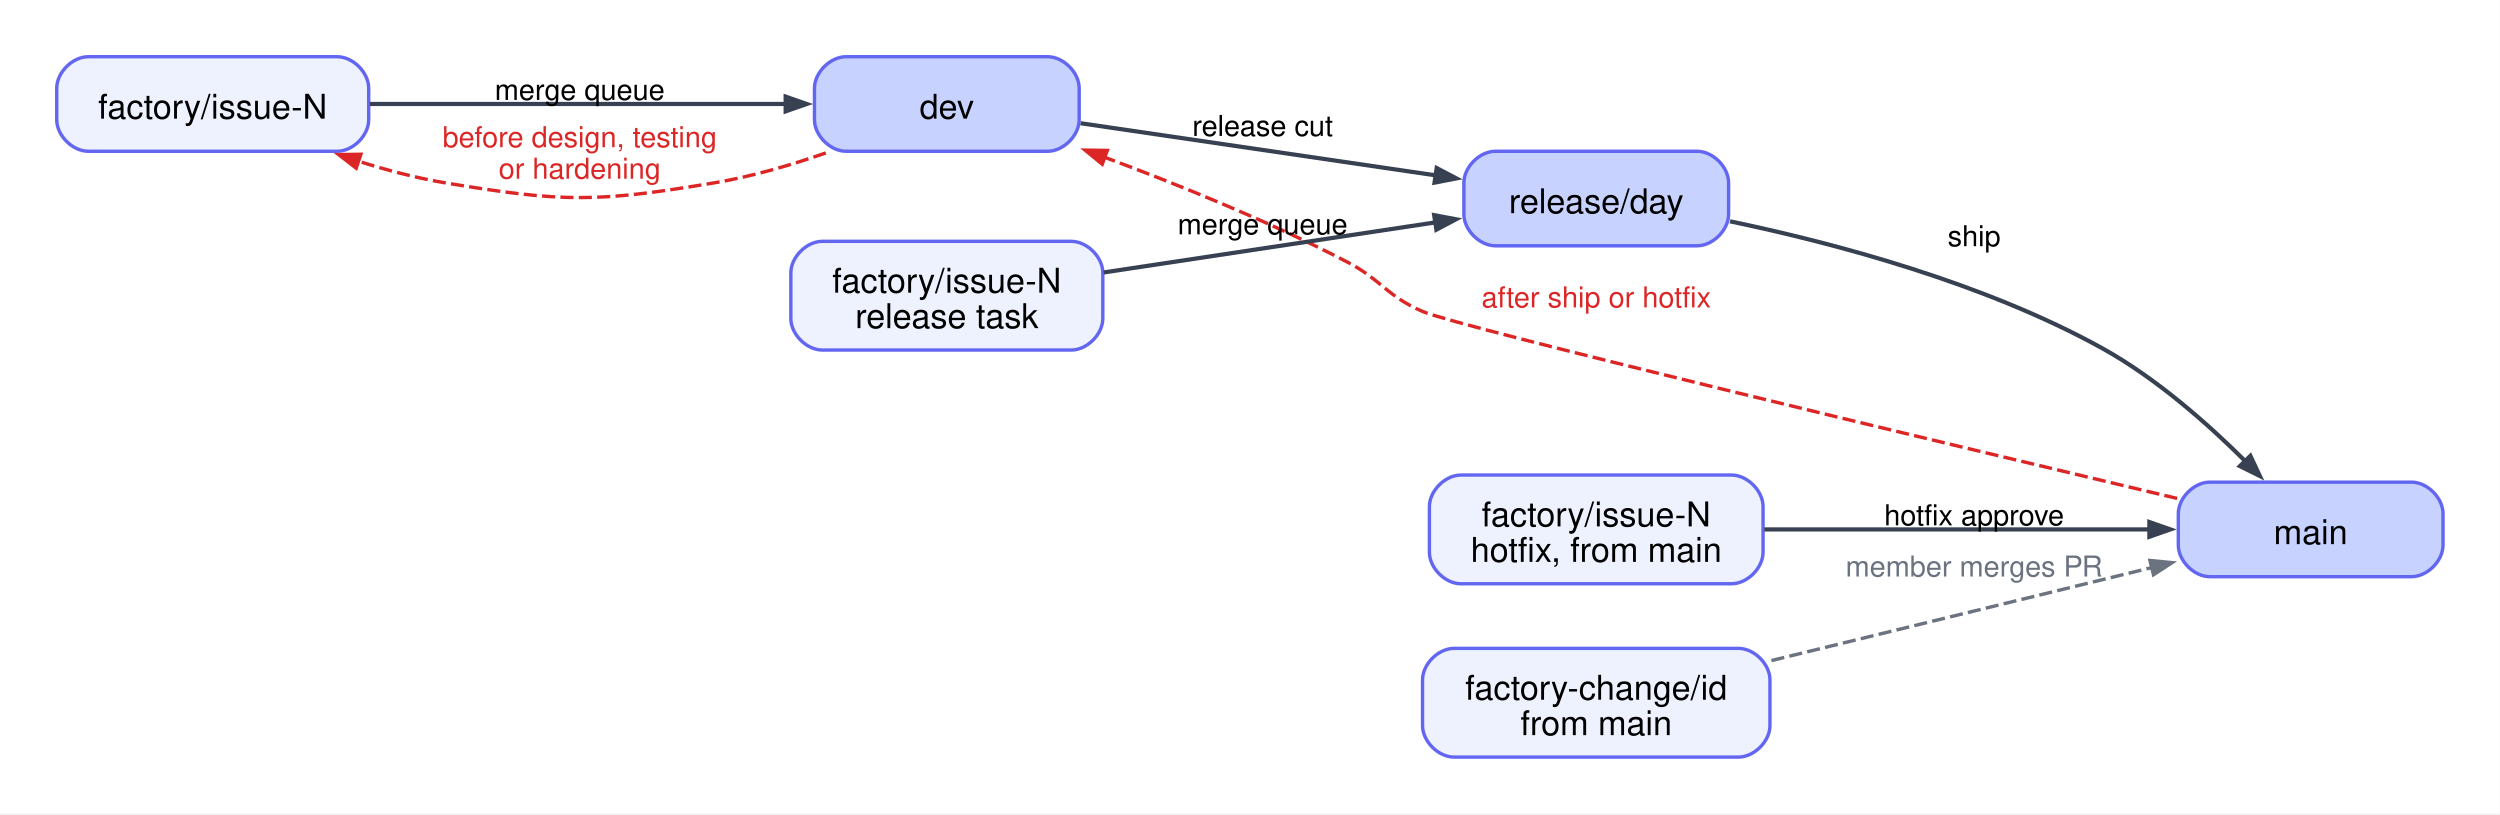
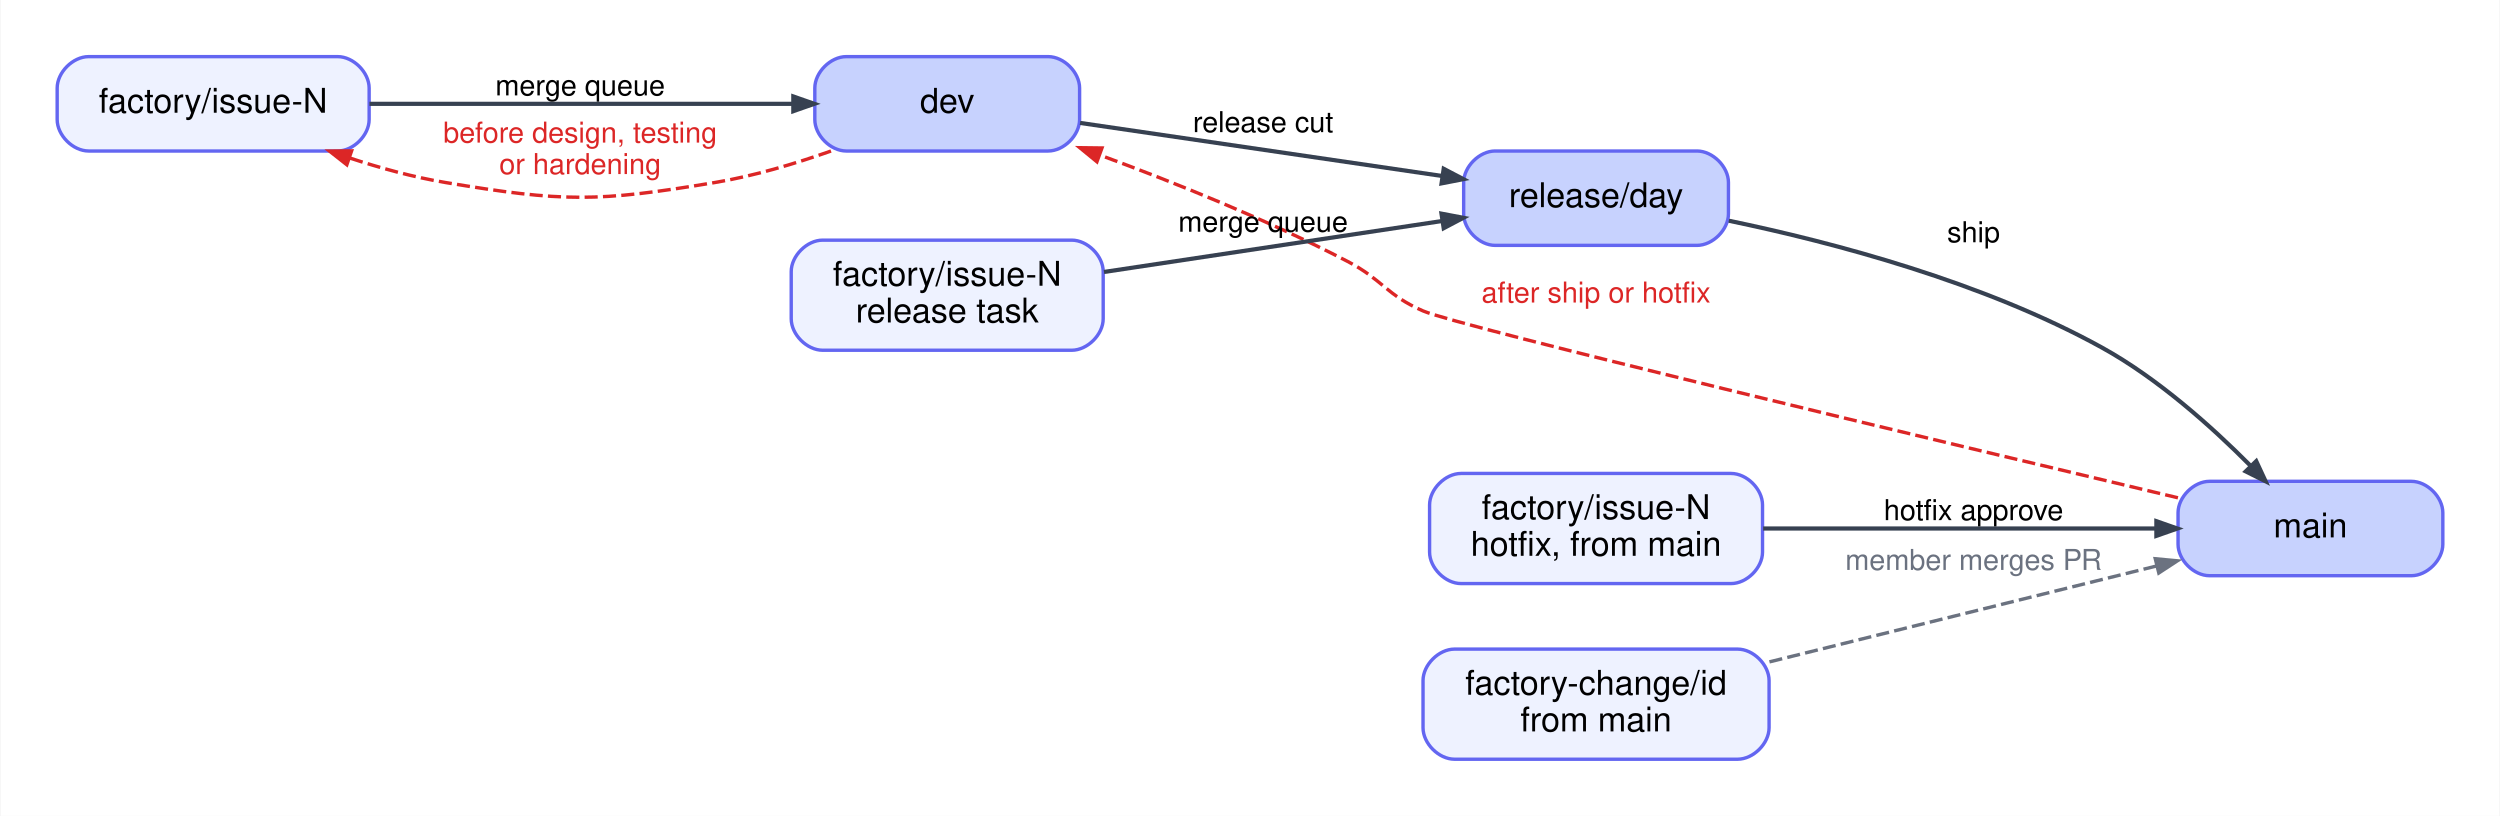
- <svg xmlns="http://www.w3.org/2000/svg" width="952pt" height="310pt" viewBox="0.00 0.00 952.00 310.00">
-   <g id="graph0" class="graph" transform="scale(1 1) rotate(0) translate(21.6 288.3)">
-     <polygon fill="white" stroke="none" points="-21.6,21.6 -21.6,-288.3 930.3,-288.3 930.3,21.6 -21.6,21.6" />
+ <svg xmlns="http://www.w3.org/2000/svg" width="953pt" height="311pt" viewBox="0.00 0.00 953.20 311.20">
+   <g id="graph0" class="graph" transform="scale(1 1) rotate(0) translate(21.6 289.6)">
+     <polygon fill="white" stroke="transparent" points="-21.6,21.6 -21.6,-289.6 931.6,-289.6 931.6,21.6 -21.6,21.6" />
    <g id="node1" class="node">
-       <path fill="#eef2ff" stroke="#6366f1" stroke-width="1.3" d="M106.8,-266.7C106.8,-266.7 12,-266.7 12,-266.7 6,-266.7 0,-260.7 0,-254.7 0,-254.7 0,-242.7 0,-242.7 0,-236.7 6,-230.7 12,-230.7 12,-230.7 106.8,-230.7 106.8,-230.7 112.8,-230.7 118.8,-236.7 118.8,-242.7 118.8,-242.7 118.8,-254.7 118.8,-254.7 118.8,-260.7 112.8,-266.7 106.8,-266.7" />
-       <text xml:space="preserve" text-anchor="middle" x="59.4" y="-243.1" font-family="Helvetica,sans-Serif" font-size="13.00">factory/issue-N</text>
+       <path fill="#eef2ff" stroke="#6366f1" stroke-width="1.3" d="M107,-268C107,-268 12,-268 12,-268 6,-268 0,-262 0,-256 0,-256 0,-244 0,-244 0,-238 6,-232 12,-232 12,-232 107,-232 107,-232 113,-232 119,-238 119,-244 119,-244 119,-256 119,-256 119,-262 113,-268 107,-268" />
+       <text text-anchor="middle" x="59.5" y="-246.6" font-family="Helvetica,sans-Serif" font-size="13.00">factory/issue-N</text>
    </g>
    <g id="node2" class="node">
-       <path fill="#c7d2fe" stroke="#6366f1" stroke-width="1.3" d="M377.35,-266.7C377.35,-266.7 300.55,-266.7 300.55,-266.7 294.55,-266.7 288.55,-260.7 288.55,-254.7 288.55,-254.7 288.55,-242.7 288.55,-242.7 288.55,-236.7 294.55,-230.7 300.55,-230.7 300.55,-230.7 377.35,-230.7 377.35,-230.7 383.35,-230.7 389.35,-236.7 389.35,-242.7 389.35,-242.7 389.35,-254.7 389.35,-254.7 389.35,-260.7 383.35,-266.7 377.35,-266.7" />
-       <text xml:space="preserve" text-anchor="middle" x="338.95" y="-243.1" font-family="Helvetica,sans-Serif" font-size="13.00">dev</text>
+       <path fill="#c7d2fe" stroke="#6366f1" stroke-width="1.3" d="M378,-268C378,-268 301,-268 301,-268 295,-268 289,-262 289,-256 289,-256 289,-244 289,-244 289,-238 295,-232 301,-232 301,-232 378,-232 378,-232 384,-232 390,-238 390,-244 390,-244 390,-256 390,-256 390,-262 384,-268 378,-268" />
+       <text text-anchor="middle" x="339.5" y="-246.6" font-family="Helvetica,sans-Serif" font-size="13.00">dev</text>
    </g>
    <g id="edge1" class="edge">
-       <path fill="none" stroke="#374151" stroke-width="1.6" d="M119.26,-248.7C165.86,-248.7 230.7,-248.7 277.67,-248.7" />
-       <polygon fill="#374151" stroke="#374151" stroke-width="1.6" points="277.58,-251.5 285.58,-248.7 277.58,-245.9 277.58,-251.5" />
-       <text xml:space="preserve" text-anchor="middle" x="199.17" y="-250.25" font-family="Helvetica,sans-Serif" font-size="11.00">merge queue</text>
+       <path fill="none" stroke="#374151" stroke-width="1.6" d="M119.12,-250C166.7,-250 233.44,-250 280.78,-250" />
+       <polygon fill="#374151" stroke="#374151" stroke-width="1.6" points="280.8,-252.8 288.8,-250 280.8,-247.2 280.8,-252.8" />
+       <text text-anchor="middle" x="199.5" y="-253.2" font-family="Helvetica,sans-Serif" font-size="11.00">merge queue</text>
    </g>
    <g id="edge7" class="edge">
-       <path fill="none" stroke="#dc2626" stroke-width="1.3" stroke-dasharray="5,2" d="M292.88,-230.06C279.49,-225.39 264.63,-221.05 250.55,-218.7 205.51,-211.18 192.84,-211.18 147.8,-218.7 136.91,-220.52 125.55,-223.53 114.77,-226.95" />
-       <polygon fill="#dc2626" stroke="#dc2626" stroke-width="1.3" points="114.04,-224.25 107.34,-229.43 115.82,-229.56 114.04,-224.25" />
-       <text xml:space="preserve" text-anchor="middle" x="199.17" y="-232.25" font-family="Helvetica,sans-Serif" font-size="11.00" fill="#dc2626">before design, testing</text>
-       <text xml:space="preserve" text-anchor="middle" x="199.17" y="-220.25" font-family="Helvetica,sans-Serif" font-size="11.00" fill="#dc2626">or hardening</text>
+       <path fill="none" stroke="#dc2626" stroke-width="1.3" stroke-dasharray="5,2" d="M295.17,-231.99C281.31,-227.09 265.73,-222.46 251,-220 205.85,-212.47 193.15,-212.47 148,-220 135.92,-222.01 123.26,-225.49 111.45,-229.38" />
+       <polygon fill="#dc2626" stroke="#dc2626" stroke-width="1.3" points="110.49,-226.75 103.83,-231.99 112.31,-232.05 110.49,-226.75" />
+       <text text-anchor="middle" x="199.5" y="-235.2" font-family="Helvetica,sans-Serif" font-size="11.00" fill="#dc2626">before design, testing</text>
+       <text text-anchor="middle" x="199.5" y="-223.2" font-family="Helvetica,sans-Serif" font-size="11.00" fill="#dc2626">or hardening</text>
    </g>
    <g id="node3" class="node">
-       <path fill="#c7d2fe" stroke="#6366f1" stroke-width="1.3" d="M624.65,-230.7C624.65,-230.7 547.85,-230.7 547.85,-230.7 541.85,-230.7 535.85,-224.7 535.85,-218.7 535.85,-218.7 535.85,-206.7 535.85,-206.7 535.85,-200.7 541.85,-194.7 547.85,-194.7 547.85,-194.7 624.65,-194.7 624.65,-194.7 630.65,-194.7 636.65,-200.7 636.65,-206.7 636.65,-206.7 636.65,-218.7 636.65,-218.7 636.65,-224.7 630.65,-230.7 624.65,-230.7" />
-       <text xml:space="preserve" text-anchor="middle" x="586.25" y="-207.1" font-family="Helvetica,sans-Serif" font-size="13.00">release/day</text>
+       <path fill="#c7d2fe" stroke="#6366f1" stroke-width="1.3" d="M625.5,-232C625.5,-232 548.5,-232 548.5,-232 542.5,-232 536.5,-226 536.5,-220 536.5,-220 536.5,-208 536.5,-208 536.5,-202 542.5,-196 548.5,-196 548.5,-196 625.5,-196 625.5,-196 631.5,-196 637.5,-202 637.5,-208 637.5,-208 637.5,-220 637.5,-220 637.5,-226 631.5,-232 625.5,-232" />
+       <text text-anchor="middle" x="587" y="-210.6" font-family="Helvetica,sans-Serif" font-size="13.00">release/day</text>
    </g>
    <g id="edge2" class="edge">
-       <path fill="none" stroke="#374151" stroke-width="1.6" d="M389.89,-241.37C429.01,-235.63 483.6,-227.62 525.12,-221.52" />
-       <polygon fill="#374151" stroke="#374151" stroke-width="1.6" points="525.48,-224.3 532.99,-220.37 524.67,-218.76 525.48,-224.3" />
-       <text xml:space="preserve" text-anchor="middle" x="459.22" y="-236.53" font-family="Helvetica,sans-Serif" font-size="11.00">release cut</text>
+       <path fill="none" stroke="#374151" stroke-width="1.6" d="M390.18,-242.71C430.19,-236.85 486.5,-228.59 528.47,-222.44" />
+       <polygon fill="#374151" stroke="#374151" stroke-width="1.6" points="528.88,-225.21 536.39,-221.27 528.07,-219.66 528.88,-225.21" />
+       <text text-anchor="middle" x="460" y="-239.2" font-family="Helvetica,sans-Serif" font-size="11.00">release cut</text>
    </g>
    <g id="node4" class="node">
-       <path fill="#c7d2fe" stroke="#6366f1" stroke-width="1.3" d="M896.7,-104.7C896.7,-104.7 819.9,-104.7 819.9,-104.7 813.9,-104.7 807.9,-98.7 807.9,-92.7 807.9,-92.7 807.9,-80.7 807.9,-80.7 807.9,-74.7 813.9,-68.7 819.9,-68.7 819.9,-68.7 896.7,-68.7 896.7,-68.7 902.7,-68.7 908.7,-74.7 908.7,-80.7 908.7,-80.7 908.7,-92.7 908.7,-92.7 908.7,-98.7 902.7,-104.7 896.7,-104.7" />
-       <text xml:space="preserve" text-anchor="middle" x="858.3" y="-81.1" font-family="Helvetica,sans-Serif" font-size="13.00">main</text>
+       <path fill="#c7d2fe" stroke="#6366f1" stroke-width="1.3" d="M898,-106C898,-106 821,-106 821,-106 815,-106 809,-100 809,-94 809,-94 809,-82 809,-82 809,-76 815,-70 821,-70 821,-70 898,-70 898,-70 904,-70 910,-76 910,-82 910,-82 910,-94 910,-94 910,-100 904,-106 898,-106" />
+       <text text-anchor="middle" x="859.5" y="-84.6" font-family="Helvetica,sans-Serif" font-size="13.00">main</text>
    </g>
    <g id="edge3" class="edge">
-       <path fill="none" stroke="#374151" stroke-width="1.6" d="M637.2,-204.02C677.3,-195.64 734.1,-180.49 778.9,-155.7 799.3,-144.41 818.99,-127.06 833.53,-112.57" />
-       <polygon fill="#374151" stroke="#374151" stroke-width="1.6" points="835.35,-114.72 838.95,-107.04 831.35,-110.8 835.35,-114.72" />
-       <text xml:space="preserve" text-anchor="middle" x="730.15" y="-194.54" font-family="Helvetica,sans-Serif" font-size="11.00">ship</text>
+       <path fill="none" stroke="#374151" stroke-width="1.6" d="M637.63,-205.41C677.82,-197.05 734.96,-181.89 780,-157 801.26,-145.25 821.75,-126.92 836.47,-112.11" />
+       <polygon fill="#374151" stroke="#374151" stroke-width="1.6" points="838.83,-113.69 842.4,-106 834.82,-109.78 838.83,-113.69" />
+       <text text-anchor="middle" x="731" y="-197.2" font-family="Helvetica,sans-Serif" font-size="11.00">ship</text>
    </g>
    <g id="edge6" class="edge">
-       <path fill="none" stroke="#dc2626" stroke-width="1.3" stroke-dasharray="5,2" d="M807.45,-98.5C716.89,-120.01 533.38,-163.92 520.1,-169.7 505.97,-175.85 504.78,-181.6 491.1,-188.7 461.59,-204.02 427.25,-217.94 398.77,-228.51" />
-       <polygon fill="#dc2626" stroke="#dc2626" stroke-width="1.3" points="398.13,-225.76 391.58,-231.14 400.06,-231.02 398.13,-225.76" />
-       <text xml:space="preserve" text-anchor="middle" x="586.25" y="-171.25" font-family="Helvetica,sans-Serif" font-size="11.00" fill="#dc2626">after ship or hotfix</text>
+       <path fill="none" stroke="#dc2626" stroke-width="1.3" stroke-dasharray="5,2" d="M808.96,-99.72C718.44,-121.19 534.31,-165.2 521,-171 506.87,-177.15 505.68,-182.9 492,-190 461.8,-205.67 426.55,-219.85 397.65,-230.49" />
+       <polygon fill="#dc2626" stroke="#dc2626" stroke-width="1.3" points="396.61,-227.89 390.06,-233.26 398.53,-233.15 396.61,-227.89" />
+       <text text-anchor="middle" x="587" y="-174.2" font-family="Helvetica,sans-Serif" font-size="11.00" fill="#dc2626">after ship or hotfix</text>
    </g>
    <g id="node5" class="node">
-       <path fill="#eef2ff" stroke="#6366f1" stroke-width="1.3" d="M386.35,-196.4C386.35,-196.4 291.55,-196.4 291.55,-196.4 285.55,-196.4 279.55,-190.4 279.55,-184.4 279.55,-184.4 279.55,-167 279.55,-167 279.55,-161 285.55,-155 291.55,-155 291.55,-155 386.35,-155 386.35,-155 392.35,-155 398.35,-161 398.35,-167 398.35,-167 398.35,-184.4 398.35,-184.4 398.35,-190.4 392.35,-196.4 386.35,-196.4" />
-       <text xml:space="preserve" text-anchor="middle" x="338.95" y="-176.85" font-family="Helvetica,sans-Serif" font-size="13.00">factory/issue-N</text>
-       <text xml:space="preserve" text-anchor="middle" x="338.95" y="-163.35" font-family="Helvetica,sans-Serif" font-size="13.00">release task</text>
+       <path fill="#eef2ff" stroke="#6366f1" stroke-width="1.3" d="M387,-198C387,-198 292,-198 292,-198 286,-198 280,-192 280,-186 280,-186 280,-168 280,-168 280,-162 286,-156 292,-156 292,-156 387,-156 387,-156 393,-156 399,-162 399,-168 399,-168 399,-186 399,-186 399,-192 393,-198 387,-198" />
+       <text text-anchor="middle" x="339.5" y="-180.6" font-family="Helvetica,sans-Serif" font-size="13.00">factory/issue-N</text>
+       <text text-anchor="middle" x="339.5" y="-166.6" font-family="Helvetica,sans-Serif" font-size="13.00">release task</text>
    </g>
    <g id="edge4" class="edge">
-       <path fill="none" stroke="#374151" stroke-width="1.6" d="M398.71,-184.56C436.96,-190.33 486.72,-197.84 525.22,-203.65" />
-       <polygon fill="#374151" stroke="#374151" stroke-width="1.6" points="524.53,-206.37 532.86,-204.8 525.37,-200.84 524.53,-206.37" />
-       <text xml:space="preserve" text-anchor="middle" x="459.22" y="-199.06" font-family="Helvetica,sans-Serif" font-size="11.00">merge queue</text>
+       <path fill="none" stroke="#374151" stroke-width="1.6" d="M399.3,-185.86C438.37,-191.75 489.43,-199.45 528.27,-205.3" />
+       <polygon fill="#374151" stroke="#374151" stroke-width="1.6" points="528.04,-208.1 536.37,-206.52 528.88,-202.56 528.04,-208.1" />
+       <text text-anchor="middle" x="460" y="-201.2" font-family="Helvetica,sans-Serif" font-size="11.00">merge queue</text>
    </g>
    <g id="node6" class="node">
-       <path fill="#eef2ff" stroke="#6366f1" stroke-width="1.3" d="M637.77,-107.4C637.77,-107.4 534.72,-107.4 534.72,-107.4 528.72,-107.4 522.72,-101.4 522.72,-95.4 522.72,-95.4 522.72,-78 522.72,-78 522.72,-72 528.72,-66 534.72,-66 534.72,-66 637.77,-66 637.77,-66 643.77,-66 649.77,-72 649.77,-78 649.77,-78 649.77,-95.4 649.77,-95.4 649.77,-101.4 643.77,-107.4 637.77,-107.4" />
-       <text xml:space="preserve" text-anchor="middle" x="586.25" y="-87.85" font-family="Helvetica,sans-Serif" font-size="13.00">factory/issue-N</text>
-       <text xml:space="preserve" text-anchor="middle" x="586.25" y="-74.35" font-family="Helvetica,sans-Serif" font-size="13.00">hotfix, from main</text>
+       <path fill="#eef2ff" stroke="#6366f1" stroke-width="1.3" d="M638.5,-109C638.5,-109 535.5,-109 535.5,-109 529.5,-109 523.5,-103 523.5,-97 523.5,-97 523.5,-79 523.5,-79 523.5,-73 529.5,-67 535.5,-67 535.5,-67 638.5,-67 638.5,-67 644.5,-67 650.5,-73 650.5,-79 650.5,-79 650.5,-97 650.5,-97 650.5,-103 644.5,-109 638.5,-109" />
+       <text text-anchor="middle" x="587" y="-91.6" font-family="Helvetica,sans-Serif" font-size="13.00">factory/issue-N</text>
+       <text text-anchor="middle" x="587" y="-77.6" font-family="Helvetica,sans-Serif" font-size="13.00">hotfix, from main</text>
    </g>
    <g id="edge5" class="edge">
-       <path fill="none" stroke="#374151" stroke-width="1.6" d="M650.22,-86.7C694.52,-86.7 753.45,-86.7 797.11,-86.7" />
-       <polygon fill="#374151" stroke="#374151" stroke-width="1.6" points="796.88,-89.5 804.88,-86.7 796.88,-83.9 796.88,-89.5" />
-       <text xml:space="preserve" text-anchor="middle" x="730.15" y="-88.25" font-family="Helvetica,sans-Serif" font-size="11.00">hotfix approve</text>
+       <path fill="none" stroke="#374151" stroke-width="1.6" d="M650.74,-88C695.99,-88 756.62,-88 800.7,-88" />
+       <polygon fill="#374151" stroke="#374151" stroke-width="1.6" points="800.73,-90.8 808.73,-88 800.73,-85.2 800.73,-90.8" />
+       <text text-anchor="middle" x="731" y="-91.2" font-family="Helvetica,sans-Serif" font-size="11.00">hotfix approve</text>
    </g>
    <g id="node7" class="node">
-       <path fill="#eef2ff" stroke="#6366f1" stroke-width="1.3" d="M640.4,-41.4C640.4,-41.4 532.1,-41.4 532.1,-41.4 526.1,-41.4 520.1,-35.4 520.1,-29.4 520.1,-29.4 520.1,-12 520.1,-12 520.1,-6 526.1,0 532.1,0 532.1,0 640.4,0 640.4,0 646.4,0 652.4,-6 652.4,-12 652.4,-12 652.4,-29.4 652.4,-29.4 652.4,-35.4 646.4,-41.4 640.4,-41.4" />
-       <text xml:space="preserve" text-anchor="middle" x="586.25" y="-21.85" font-family="Helvetica,sans-Serif" font-size="13.00">factory-change/id</text>
-       <text xml:space="preserve" text-anchor="middle" x="586.25" y="-8.35" font-family="Helvetica,sans-Serif" font-size="13.00">from main</text>
+       <path fill="#eef2ff" stroke="#6366f1" stroke-width="1.3" d="M641,-42C641,-42 533,-42 533,-42 527,-42 521,-36 521,-30 521,-30 521,-12 521,-12 521,-6 527,0 533,0 533,0 641,0 641,0 647,0 653,-6 653,-12 653,-12 653,-30 653,-30 653,-36 647,-42 641,-42" />
+       <text text-anchor="middle" x="587" y="-24.6" font-family="Helvetica,sans-Serif" font-size="13.00">factory-change/id</text>
+       <text text-anchor="middle" x="587" y="-10.6" font-family="Helvetica,sans-Serif" font-size="13.00">from main</text>
    </g>
    <g id="edge8" class="edge">
-       <path fill="none" stroke="#6b7280" stroke-width="1.3" stroke-dasharray="5,2" d="M652.97,-36.76C697.24,-47.58 755.14,-61.73 798,-72.21" />
-       <polygon fill="#6b7280" stroke="#6b7280" stroke-width="1.3" points="797.11,-74.87 805.55,-74.05 798.44,-69.43 797.11,-74.87" />
-       <text xml:space="preserve" text-anchor="middle" x="730.15" y="-68.75" font-family="Helvetica,sans-Serif" font-size="11.00" fill="#6b7280">member merges PR</text>
+       <path fill="none" stroke="#6b7280" stroke-width="1.3" stroke-dasharray="5,2" d="M653.14,-37.13C698.17,-48.29 757.54,-62.99 800.86,-73.72" />
+       <polygon fill="#6b7280" stroke="#6b7280" stroke-width="1.3" points="800.31,-76.47 808.75,-75.68 801.66,-71.04 800.31,-76.47" />
+       <text text-anchor="middle" x="731" y="-72.2" font-family="Helvetica,sans-Serif" font-size="11.00" fill="#6b7280">member merges PR</text>
    </g>
  </g>
</svg>
